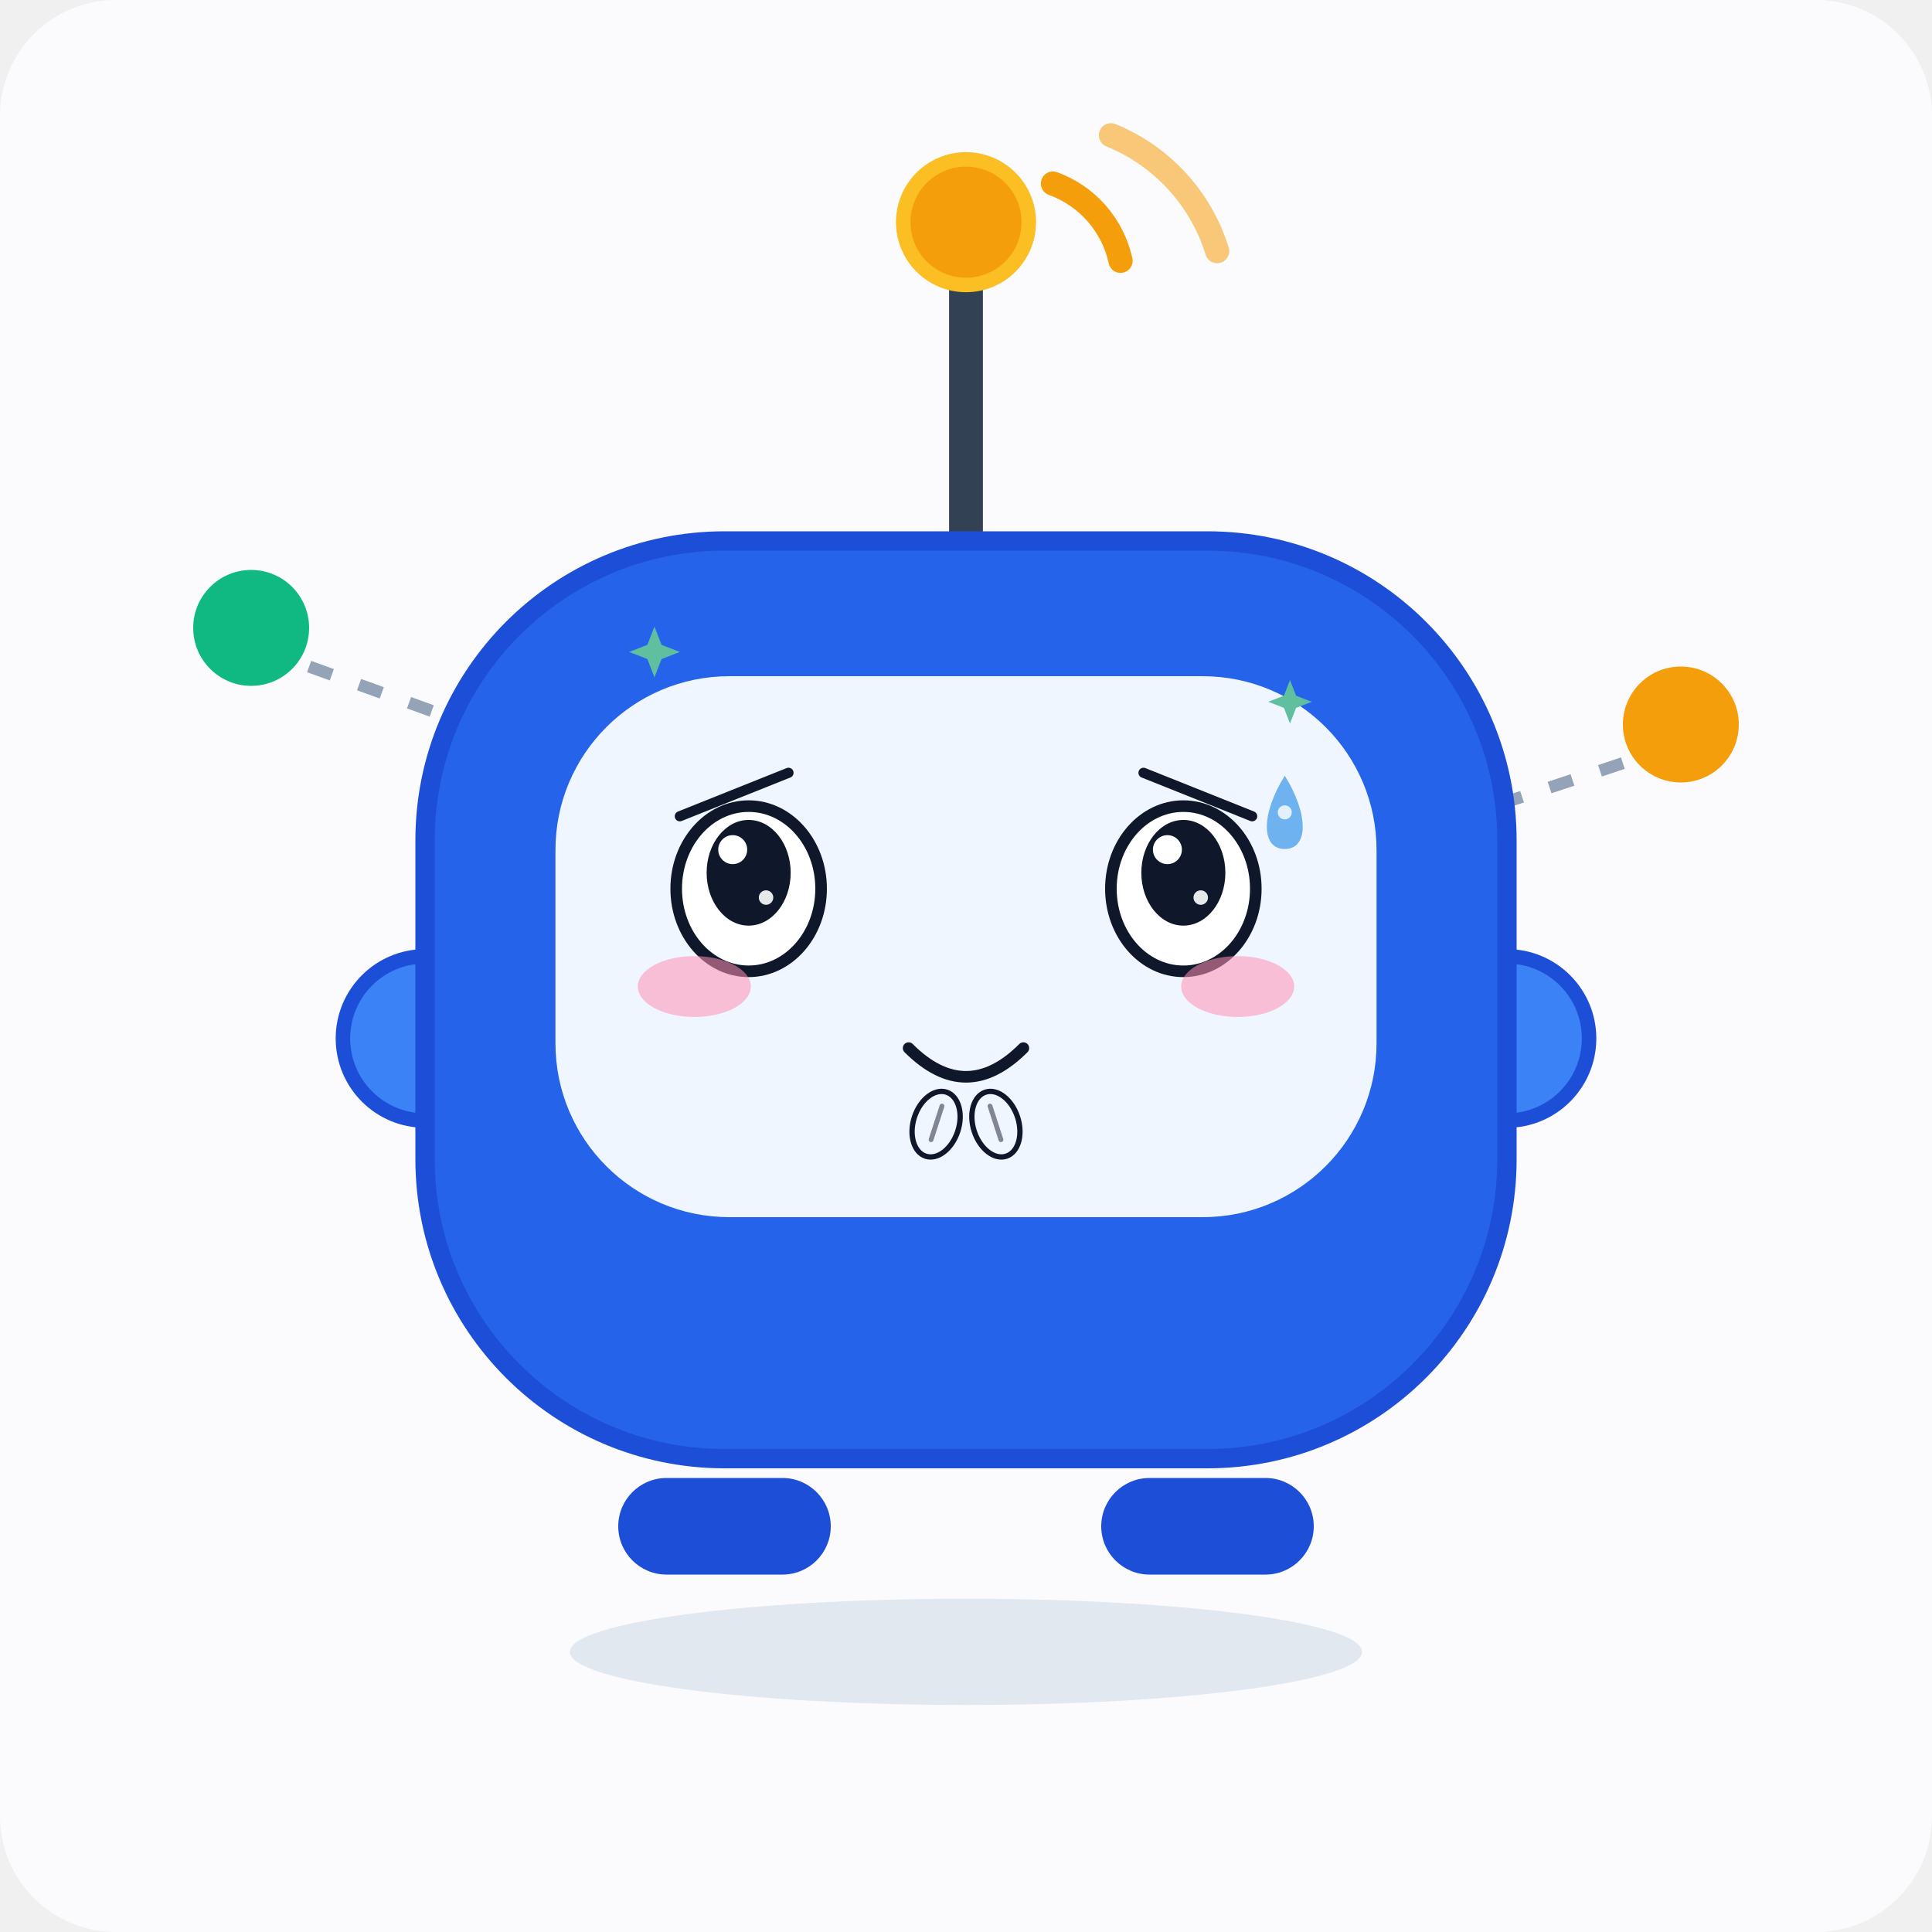
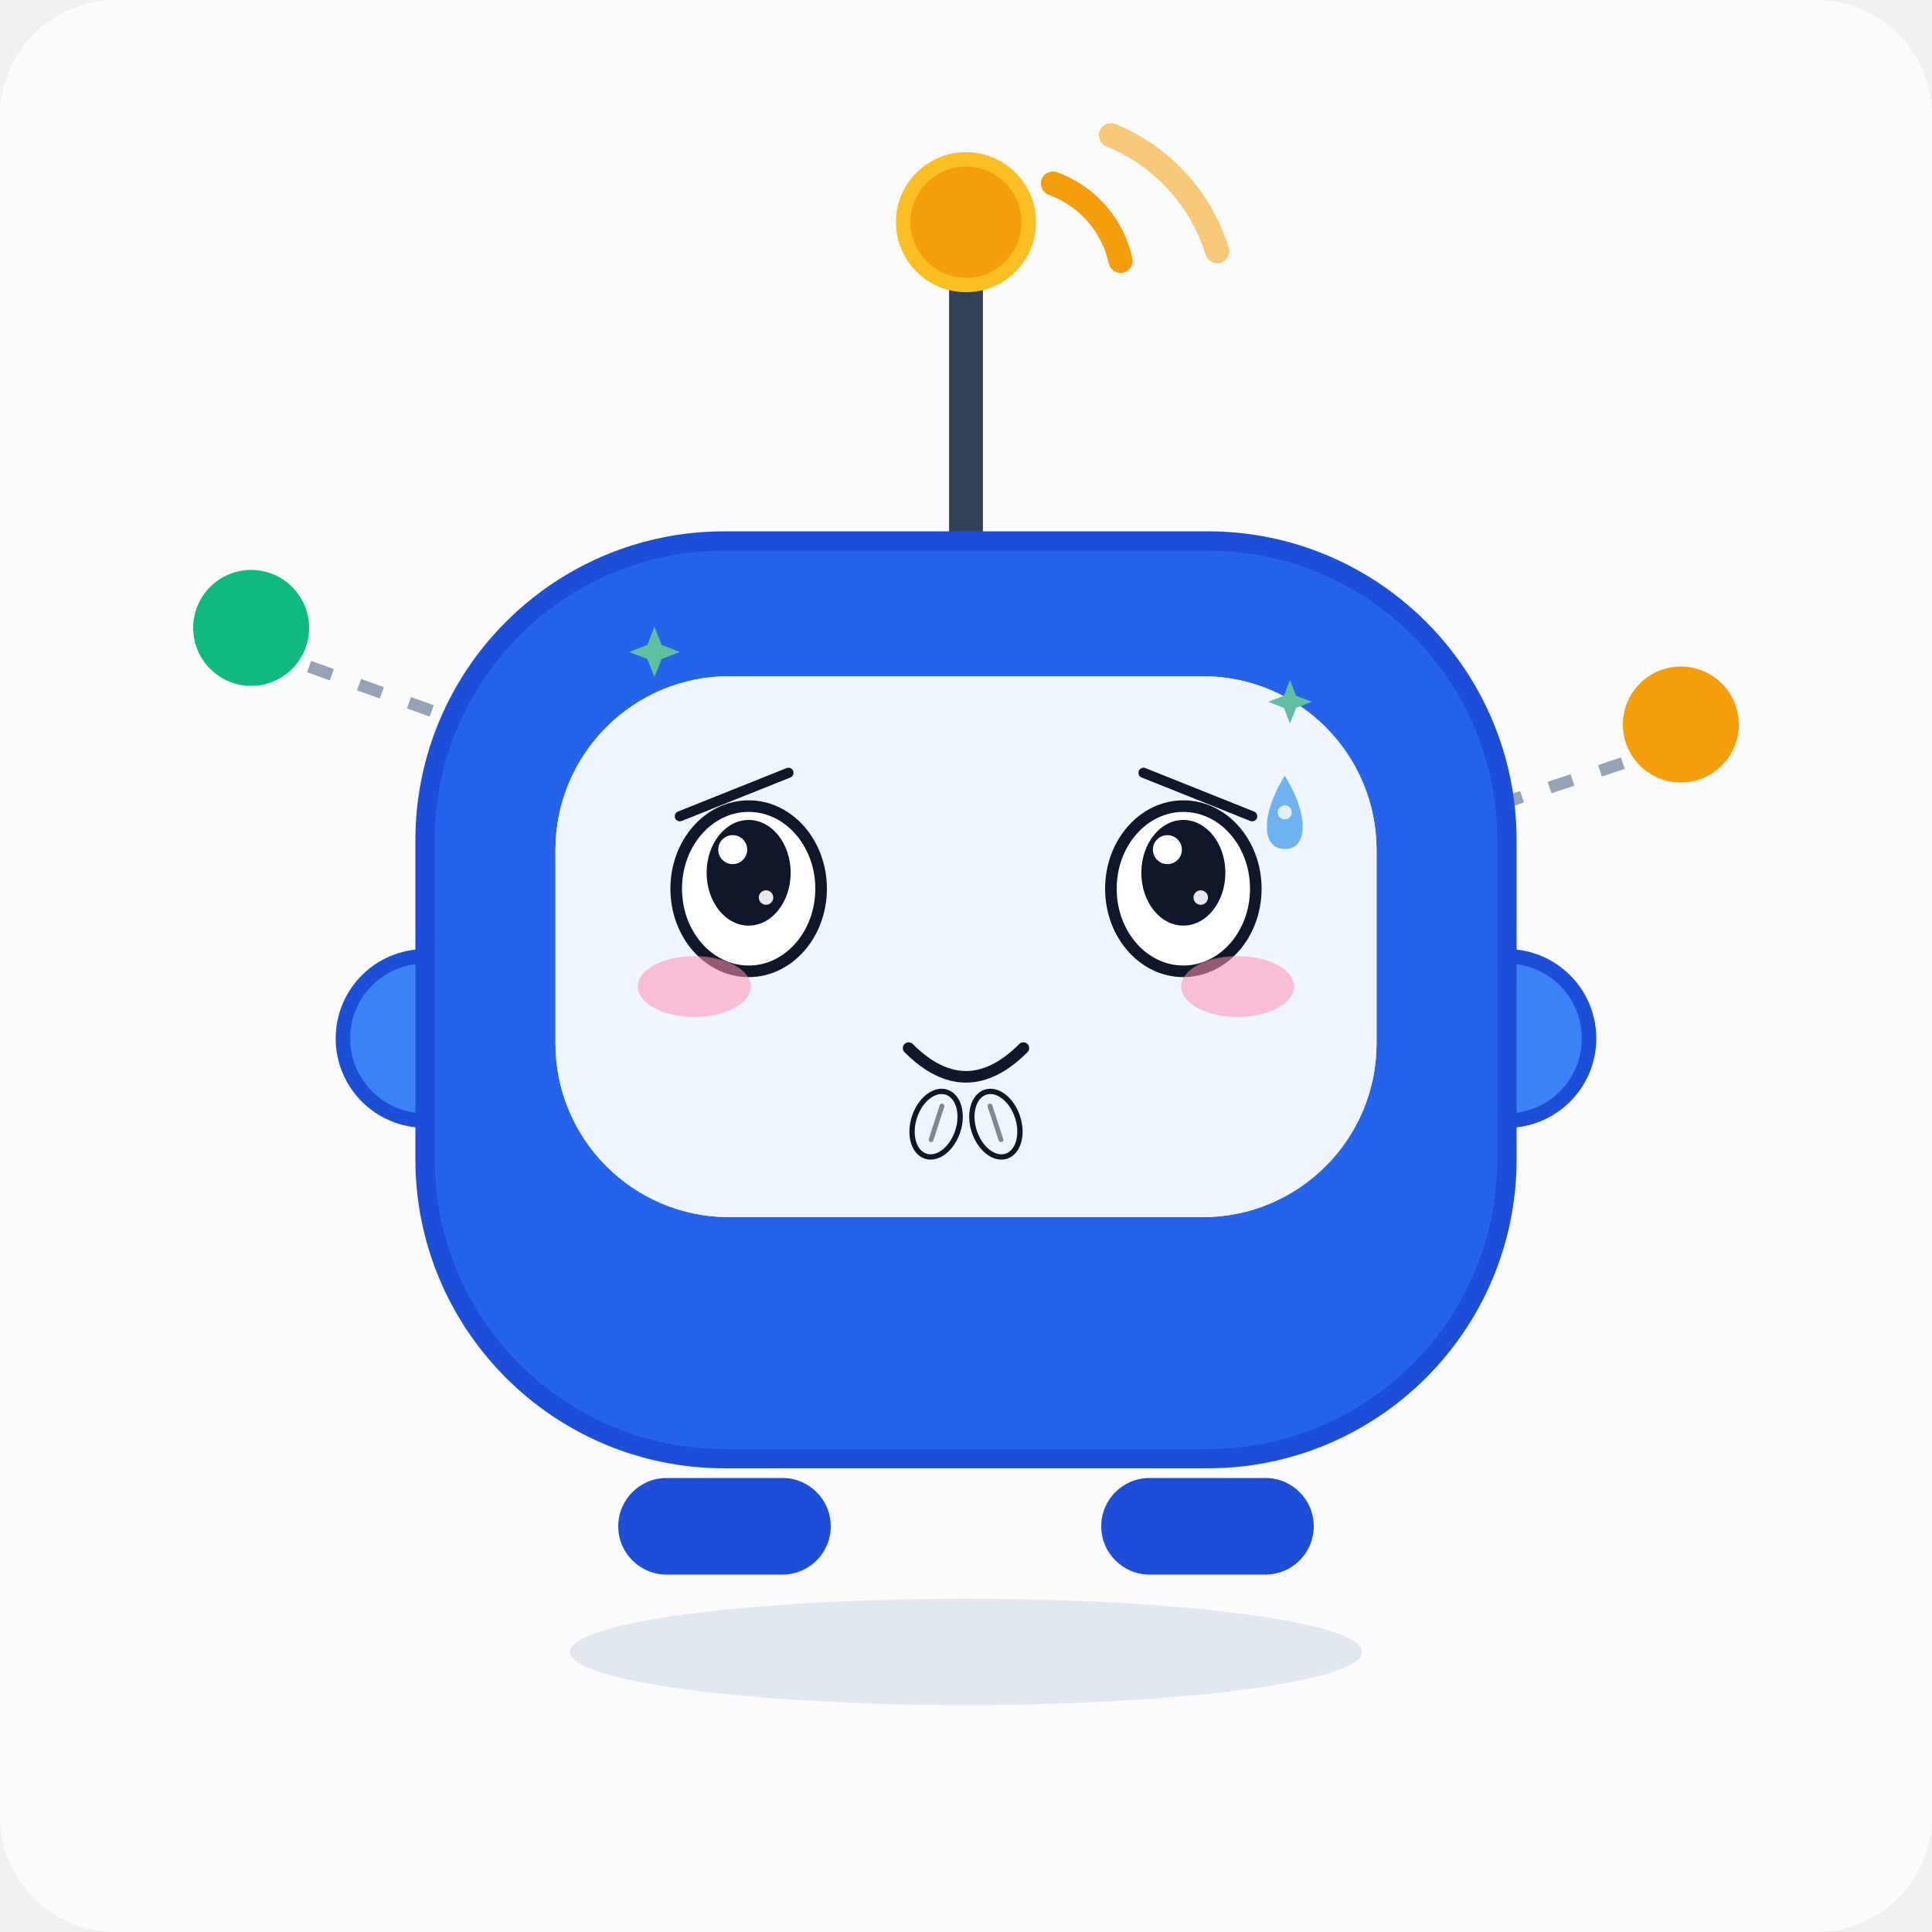
<svg xmlns="http://www.w3.org/2000/svg" viewBox="0 0 400 400" width="400" height="400" role="img" aria-label="IoT Bot · 讨好 Pleasing">
  <style>
.ex-motion { animation: ex-nod 1.7s ease-in-out infinite; transform-box: fill-box; transform-origin: 50% 50%; }
.ex-anim-tear { animation: ex-tear 1.8s ease-in infinite; transform-box: fill-box; transform-origin: center; }
.ex-anim-sweat { animation: ex-tear 1.5s ease-in infinite; transform-box: fill-box; transform-origin: center; }
.ex-anim-heart { animation: ex-heart 2.2s ease-out infinite; transform-box: fill-box; transform-origin: center; }
.ex-anim-spark { animation: ex-spark 1.9s ease-in-out infinite; transform-box: fill-box; transform-origin: center; }
.ex-anim-rain { animation: ex-rain 1.4s linear infinite; transform-box: fill-box; transform-origin: center; }
.ex-anim-confetti { animation: ex-confetti 2.4s linear infinite; transform-box: fill-box; transform-origin: center; }
.ex-anim-pulse { animation: ex-pulse 1.6s ease-in-out infinite; transform-box: fill-box; transform-origin: center; }
.ex-anim-knock { animation: ex-knock 0.55s ease-in-out infinite; transform-box: fill-box; transform-origin: center; }
.ex-anim-knockline { animation: ex-knockline 0.55s ease-out infinite; transform-box: fill-box; transform-origin: center; }
.ex-anim-palm { animation: ex-palm 0.9s ease-in-out infinite; transform-box: fill-box; transform-origin: center; }
.ex-anim-steam { animation: ex-steam 1.8s ease-out infinite; transform-box: fill-box; transform-origin: center; }
.ex-anim-shock { animation: ex-shock 0.5s ease-in-out infinite; transform-box: fill-box; transform-origin: center; }
.ex-anim-please { animation: ex-please 1.4s ease-in-out infinite; transform-box: fill-box; transform-origin: center; }
.ex-anim-drift { animation: ex-drift 4.5s ease-in-out infinite; transform-box: fill-box; transform-origin: center; }
@keyframes ex-nod { 0%,100% { transform: translateY(0); } 50% { transform: translateY(4.8px); } }
@keyframes ex-tear { 0% { transform: translateY(0); opacity: 0; } 18% { opacity: 1; } 100% { transform: translateY(16.5px); opacity: 0; } }
@keyframes ex-heart { 0% { transform: translateY(0) scale(.65); opacity: 0; } 20% { opacity: 1; } 100% { transform: translateY(-27px) scale(1.15); opacity: 0; } }
@keyframes ex-spark { 0%,100% { transform: scale(.6) rotate(0deg); opacity: .3; } 50% { transform: scale(1.15) rotate(25deg); opacity: 1; } }
@keyframes ex-rain { 0% { transform: translateY(0); opacity: 0; } 20% { opacity: 1; } 100% { transform: translateY(18px); opacity: 0; } }
@keyframes ex-confetti { 0% { transform: translateY(-5.25px) rotate(0deg); opacity: 1; } 100% { transform: translateY(24px) rotate(200deg); opacity: 0; } }
@keyframes ex-pulse { 0%,100% { transform: scale(1); opacity: .35; } 50% { transform: scale(1.18); opacity: .7; } }
@keyframes ex-knock { 0%,100% { transform: translateX(6.75px); } 35% { transform: translateX(0); } }
@keyframes ex-knockline { 0%,100% { transform: scaleX(.6); opacity: .35; } 35% { transform: scaleX(1); opacity: 1; } }
@keyframes ex-palm { 0%,100% { transform: translateY(0) rotate(0deg); } 50% { transform: translateY(-1.8px) rotate(-4deg); } }
@keyframes ex-steam { 0% { transform: translateY(0); opacity: .7; } 100% { transform: translateY(-13.5px); opacity: 0; } }
@keyframes ex-shock { 0%,100% { transform: scaleX(.7); opacity: .4; } 50% { transform: scaleX(1.25); opacity: 1; } }
@keyframes ex-please { 0%,100% { transform: translateY(0); } 50% { transform: translateY(-2.7px); } }
@keyframes ex-drift { 0%,100% { transform: translateY(0); } 50% { transform: translateY(-3px); } }
@media (prefers-reduced-motion: reduce) {
  .ex-motion, [class*="ex-anim-"] { animation: none !important; }
}
</style>
  <g class="ex-motion ex-pleasing">
    <g class="ex-base">
      <rect width="400" height="400" fill="#fbfbfd" rx="24" />
      <circle cx="52" cy="130" r="14" fill="#10b981" stroke="#fbfbfd" stroke-width="4" />
      <circle cx="348" cy="150" r="14" fill="#f59e0b" stroke="#fbfbfd" stroke-width="4" />
      <line x1="64" y1="138" x2="180" y2="180" stroke="#94a3b8" stroke-width="2.5" stroke-dasharray="5 6" />
      <line x1="336" y1="158" x2="222" y2="196" stroke="#94a3b8" stroke-width="2.5" stroke-dasharray="5 6" />
      <line x1="200" y1="112" x2="200" y2="58" stroke="#334155" stroke-width="7" stroke-linecap="round" />
      <circle cx="200" cy="46" r="13" fill="#f59e0b" stroke="#fbbf24" stroke-width="3" />
      <path d="M 218 38 A 22 22 0 0 1 232 54" fill="none" stroke="#f59e0b" stroke-width="5" stroke-linecap="round" />
      <path d="M 230 28 A 38 38 0 0 1 252 52" fill="none" stroke="#f59e0b" stroke-width="5" stroke-linecap="round" opacity="0.55" />
      <circle cx="88" cy="215" r="17" fill="#3b82f6" stroke="#1d4ed8" stroke-width="3" />
      <circle cx="312" cy="215" r="17" fill="#3b82f6" stroke="#1d4ed8" stroke-width="3" />
      <rect x="88" y="112" width="224" height="190" rx="62" fill="#2563eb" stroke="#1d4ed8" stroke-width="4" />
      <rect x="115" y="140" width="170" height="112" rx="36" fill="#eff6ff" />
+       <circle cx="155" cy="184" r="15" fill="#0f172a" />
+       <circle cx="245" cy="184" r="15" fill="#0f172a" />
+       <circle cx="160" cy="178" r="5" fill="#ffffff" />
+       <circle cx="250" cy="178" r="5" fill="#ffffff" />
+       <path d="M 172 206 Q 200 234 228 206" fill="none" stroke="#0f172a" stroke-width="6" stroke-linecap="round" />
+       <circle cx="200" cy="230" r="4" fill="#10b981" />
+       <circle cx="188" cy="230" r="4" fill="#f59e0b" />
+       <circle cx="212" cy="230" r="4" fill="#f59e0b" />
      <rect x="128" y="306" width="44" height="20" rx="10" fill="#1d4ed8" />
      <rect x="228" y="306" width="44" height="20" rx="10" fill="#1d4ed8" />
      <ellipse cx="200" cy="342" rx="82" ry="11" fill="#e2e8f0" />
    </g>
    <g class="ex-face">
+       <rect x="115" y="140" width="170" height="112" rx="36" fill="#EFF6FF" />
      <path d="M 140.75,169 L 163.25,160" stroke="#0F172A" stroke-width="2.1" stroke-linecap="round" />
      <path d="M 259.25,169 L 236.75,160" stroke="#0F172A" stroke-width="2.1" stroke-linecap="round" />
      <ellipse cx="155" cy="184" rx="15" ry="17.1" fill="#FFFFFF" stroke="#0F172A" stroke-width="2.4" />
      <ellipse cx="155" cy="180.7" rx="8.7" ry="10.94" fill="#0F172A" />
      <circle cx="151.7" cy="175.91" r="3" fill="#FFFFFF" />
      <circle cx="158.6" cy="185.83" r="1.5" fill="#FFFFFF" opacity=".9" />
      <ellipse cx="245" cy="184" rx="15" ry="17.1" fill="#FFFFFF" stroke="#0F172A" stroke-width="2.4" />
      <ellipse cx="245" cy="180.7" rx="8.7" ry="10.94" fill="#0F172A" />
      <circle cx="241.7" cy="175.91" r="3" fill="#FFFFFF" />
      <circle cx="248.6" cy="185.83" r="1.5" fill="#FFFFFF" opacity=".9" />
      <path d="M 188.12,217 Q 200,228.88 211.88,217" fill="none" stroke="#0F172A" stroke-width="2.4" stroke-linecap="round" />
      <ellipse cx="143.75" cy="204.25" rx="11.7" ry="6.3" fill="#FF8FB3" opacity="0.55" />
      <ellipse cx="256.25" cy="204.25" rx="11.7" ry="6.3" fill="#FF8FB3" opacity="0.55" />
      <g transform="translate(0 0)">
        <path class="ex-anim-sweat" style="animation-delay:0.2s" d="M 266,160.6 C 270.95,168.52 270.95,175.78 266,175.78 C 261.05,175.78 261.05,168.52 266,160.6 Z" fill="#6FB2F0" />
        <circle cx="266" cy="168.19" r="1.45" fill="#FFFFFF" opacity=".8" />
      </g>
      <path class="ex-anim-spark" style="animation-delay:0.3s" d="M 135.5,129.73 L 136.97,133.51 L 140.75,134.98 L 136.97,136.45 L 135.5,140.23 L 134.03,136.45 L 130.25,134.98 L 134.03,133.51 Z" fill="#5FBF9F" />
      <path class="ex-anim-spark" style="animation-delay:0.8s" d="M 267.08,140.8 L 268.34,144.04 L 271.58,145.3 L 268.34,146.56 L 267.08,149.8 L 265.82,146.56 L 262.58,145.3 L 265.82,144.04 Z" fill="#5FBF9F" />
      <g transform="translate(193.81 232.75) rotate(18)">
        <g class="ex-anim-please">
          <ellipse rx="4.72" ry="6.97" fill="#EFF6FF" stroke="#0F172A" stroke-width="1.1" />
          <path d="M 0,-3.94 L 0,3.38" stroke="#0F172A" stroke-width="1" stroke-linecap="round" opacity=".5" />
        </g>
      </g>
      <g transform="translate(206.19 232.75) rotate(-18)">
        <g class="ex-anim-please">
          <ellipse rx="4.72" ry="6.97" fill="#EFF6FF" stroke="#0F172A" stroke-width="1.1" />
          <path d="M 0,-3.94 L 0,3.38" stroke="#0F172A" stroke-width="1" stroke-linecap="round" opacity=".5" />
        </g>
      </g>
    </g>
  </g>
</svg>
